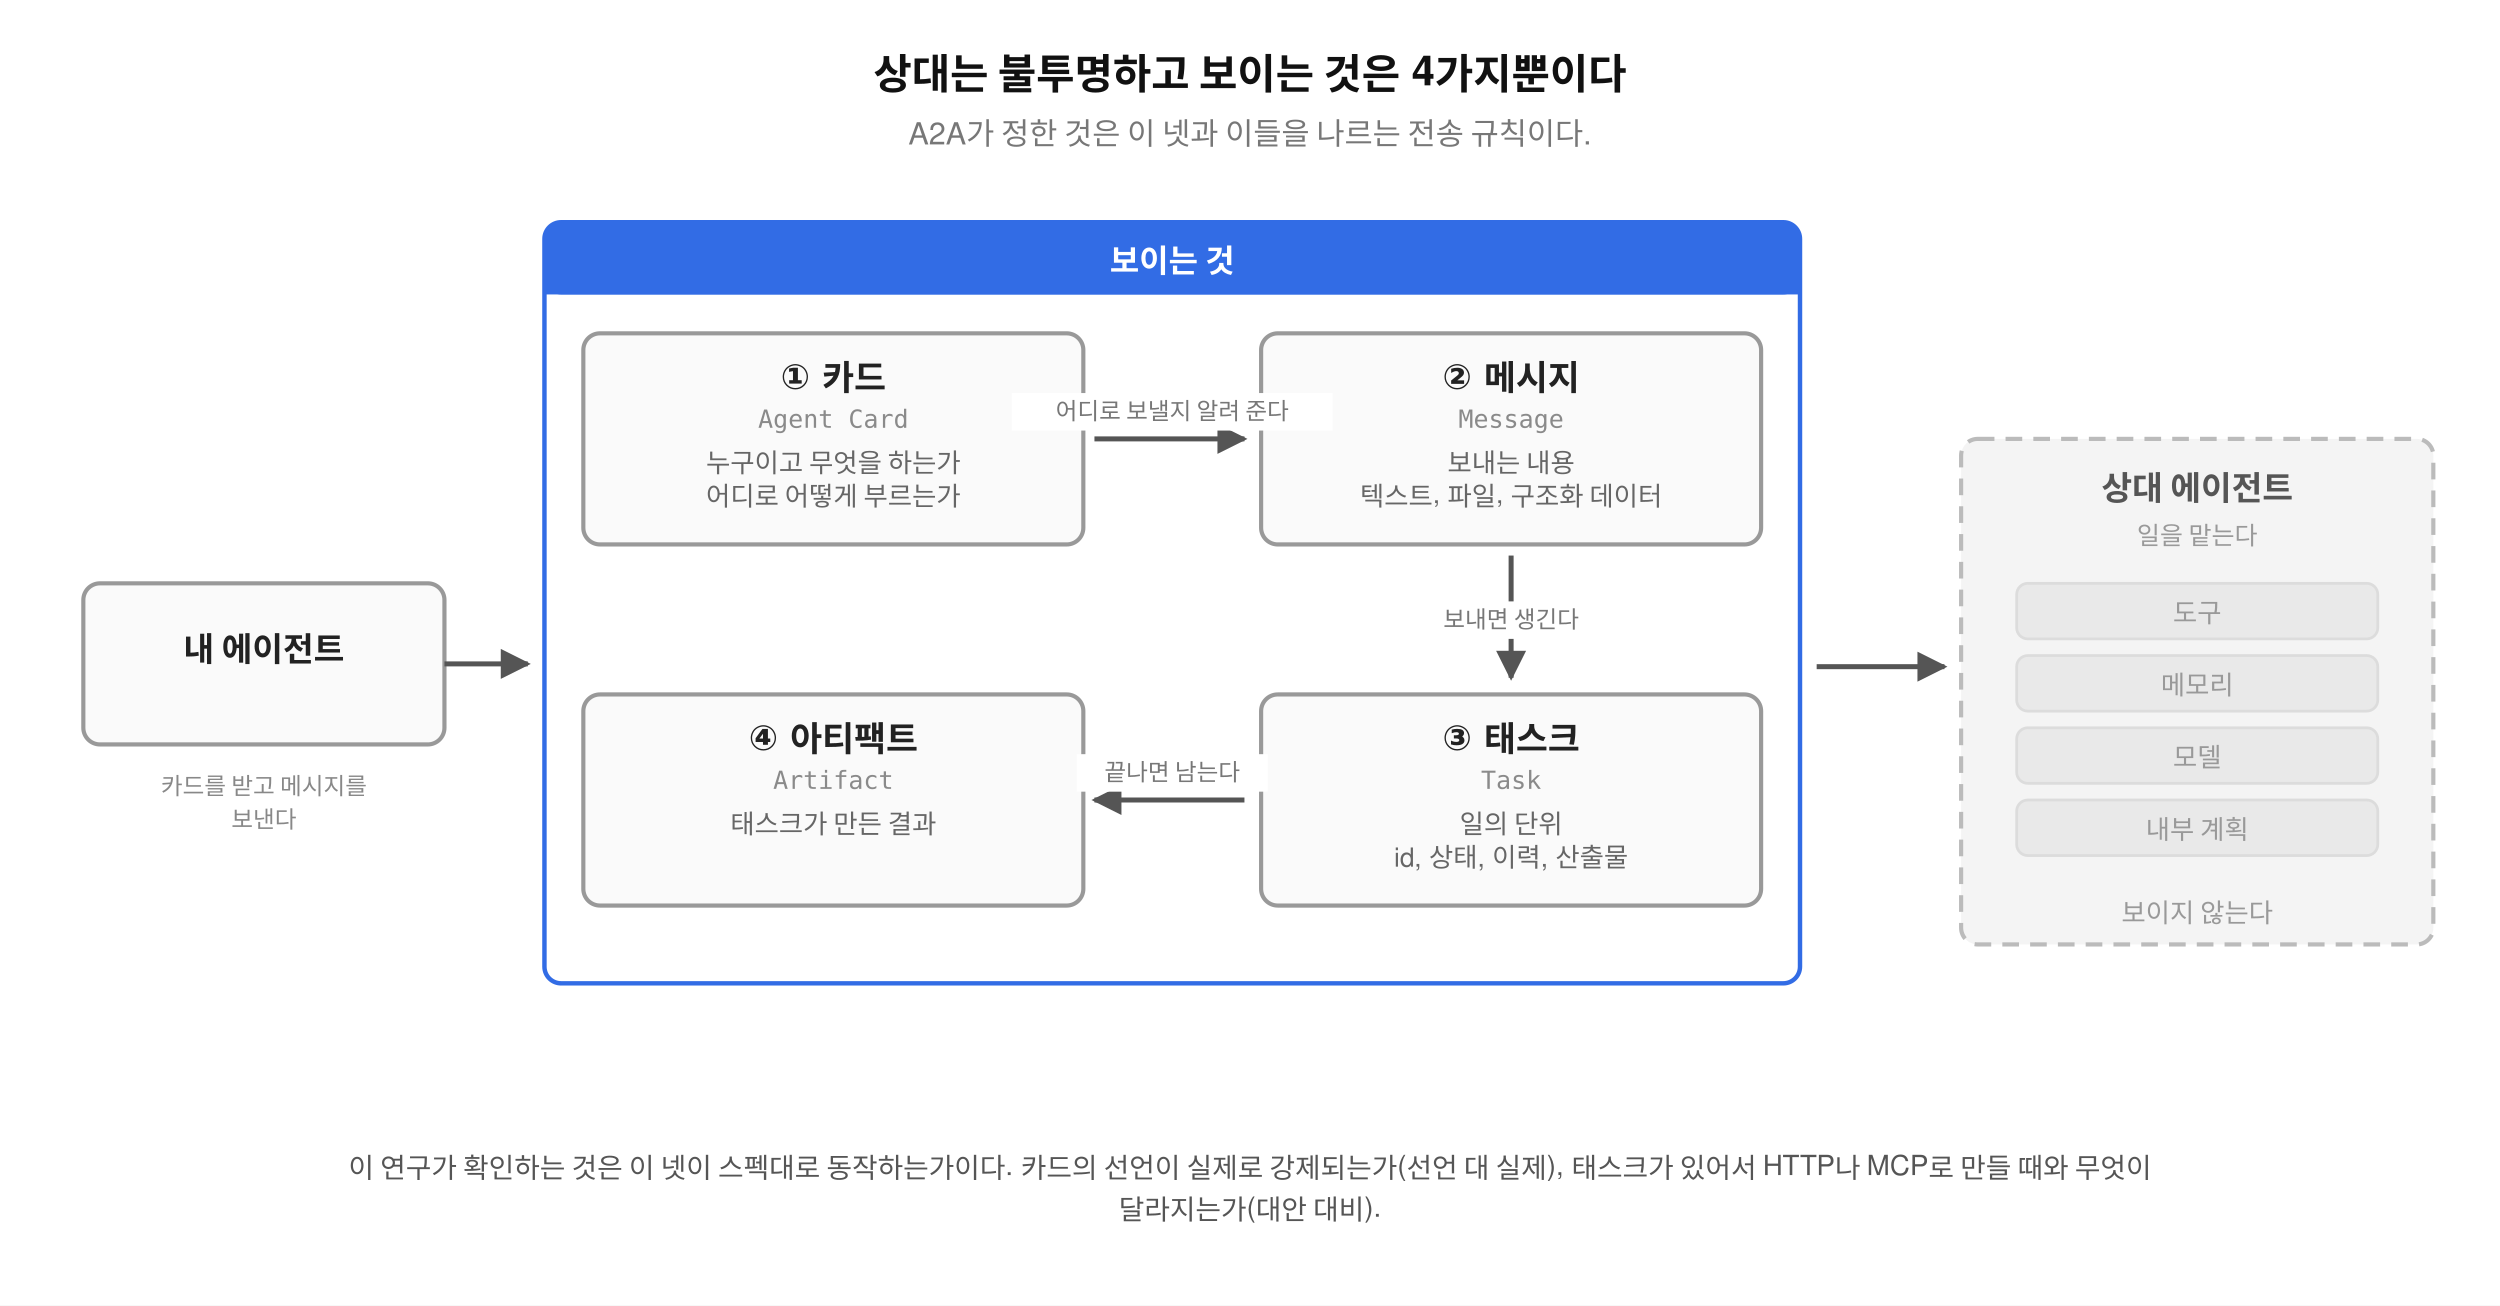
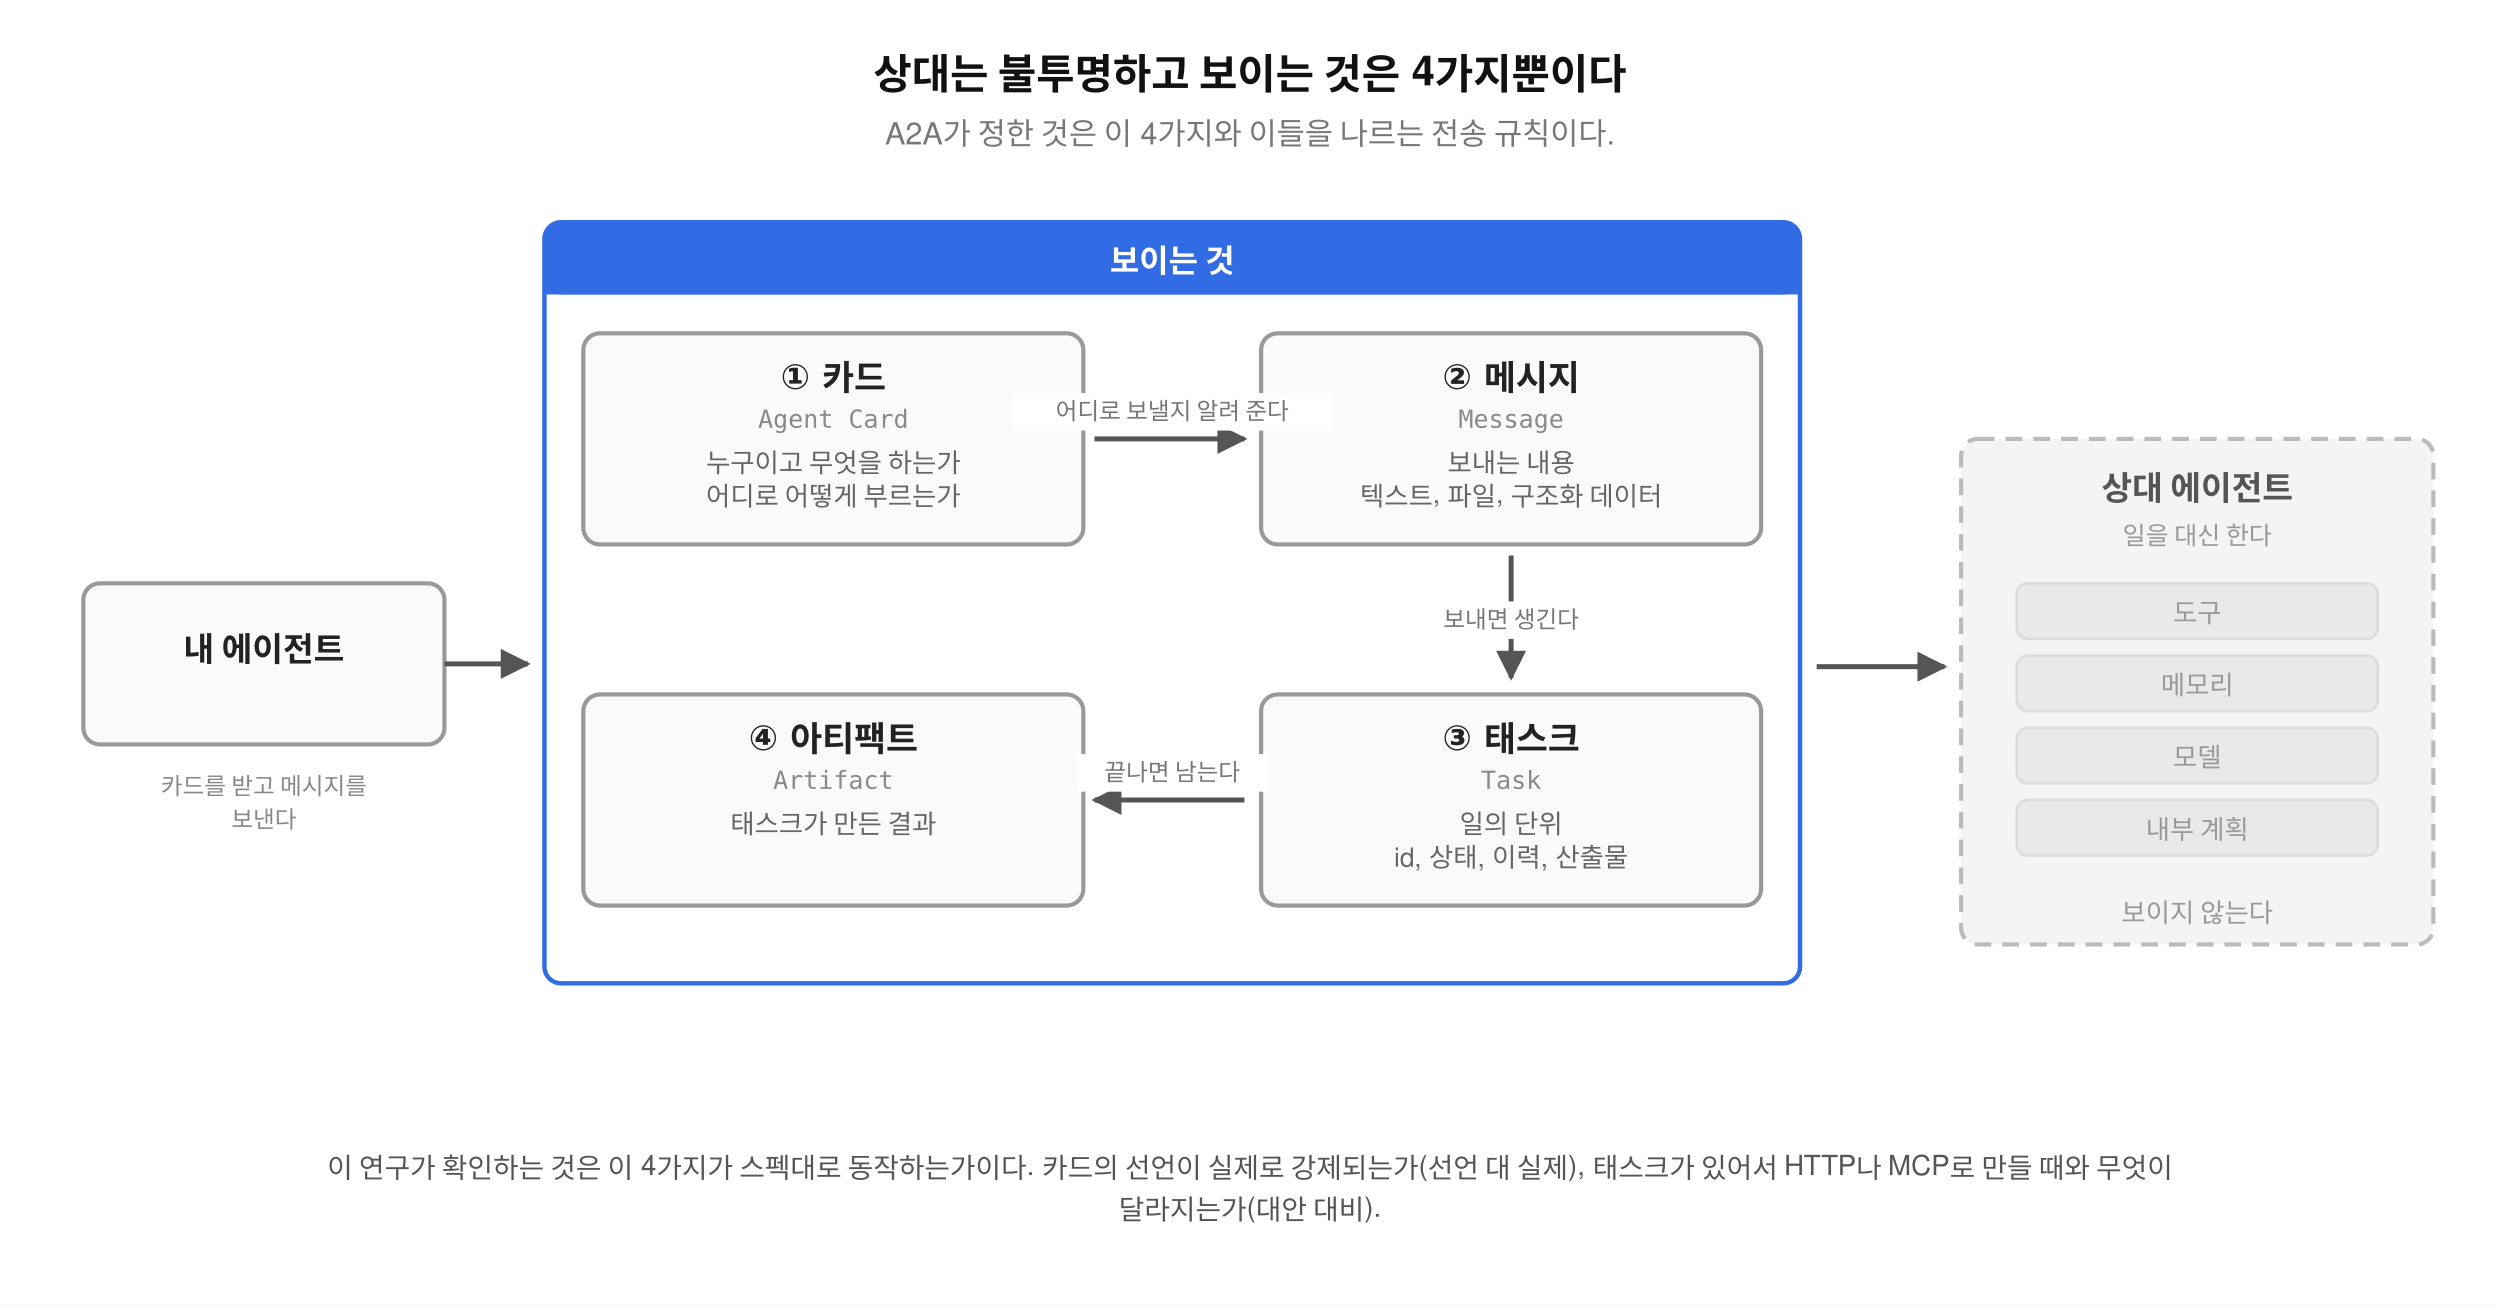
<svg xmlns="http://www.w3.org/2000/svg" viewBox="0 0 900 470" font-family="Helvetica, Arial, sans-serif">
  <rect width="900" height="470" fill="white" />
  <defs>
    <marker id="a" viewBox="0 0 10 10" refX="9" refY="5" markerWidth="6" markerHeight="6" orient="auto">
      <path d="M0,0 L10,5 L0,10 z" fill="#555" />
    </marker>
  </defs>
  <text x="450.0" y="32" font-size="15" fill="#111" text-anchor="middle" font-weight="bold">상대는 불투명하고 보이는 것은 4가지뿐이다</text>
-   <text x="450.0" y="52" font-size="11" fill="#777" text-anchor="middle">A2A가 정한 것은 이 넷과 이들을 나르는 전송 규칙이다.</text>
+   <text x="450.0" y="52" font-size="11" fill="#777" text-anchor="middle">A2A가 정한 것은 이 4가지와 이들을 나르는 전송 규칙이다.</text>
  <rect x="30" y="210" width="130" height="58" rx="6" fill="#fafafa" stroke="#999" stroke-width="1.5" />
  <text x="95" y="238" font-size="12" fill="#222" text-anchor="middle" font-weight="bold">내 에이전트</text>
  <text x="95" y="286" font-size="8.5" fill="#888" text-anchor="middle">카드를 받고 메시지를</text>
  <text x="95" y="298" font-size="8.5" fill="#888" text-anchor="middle">보낸다</text>
  <rect x="196" y="80" width="452" height="274" rx="6" fill="#ffffff" stroke="#326CE5" stroke-width="1.6" />
  <rect x="196" y="80" width="452" height="26" rx="6" fill="#326CE5" />
  <rect x="196" y="96" width="452" height="10" fill="#326CE5" />
  <text x="422.0" y="98" font-size="11.5" fill="#ffffff" text-anchor="middle" font-weight="bold">보이는 것</text>
  <rect x="210" y="120" width="180" height="76" rx="6" fill="#fafafa" stroke="#999" stroke-width="1.5" />
  <text x="300.0" y="140" font-size="12.5" fill="#222" text-anchor="middle" font-weight="bold">① 카드</text>
  <text x="300.0" y="154" font-size="9" fill="#8a8a8a" text-anchor="middle" font-family="Menlo, monospace">Agent Card</text>
  <text x="300.0" y="170" font-size="9.5" fill="#666" text-anchor="middle">누구이고 무엇을 하는가</text>
  <text x="300.0" y="182" font-size="9.5" fill="#666" text-anchor="middle">어디로 어떻게 부르는가</text>
  <rect x="454" y="120" width="180" height="76" rx="6" fill="#fafafa" stroke="#999" stroke-width="1.5" />
  <text x="544.0" y="140" font-size="12.5" fill="#222" text-anchor="middle" font-weight="bold">② 메시지</text>
  <text x="544.0" y="154" font-size="9" fill="#8a8a8a" text-anchor="middle" font-family="Menlo, monospace">Message</text>
  <text x="544.0" y="170" font-size="9.5" fill="#666" text-anchor="middle">보내는 내용</text>
  <text x="544.0" y="182" font-size="9.5" fill="#666" text-anchor="middle">텍스트, 파일, 구조화 데이터</text>
  <rect x="454" y="250" width="180" height="76" rx="6" fill="#fafafa" stroke="#999" stroke-width="1.5" />
  <text x="544.0" y="270" font-size="12.5" fill="#222" text-anchor="middle" font-weight="bold">③ 태스크</text>
  <text x="544.0" y="284" font-size="9" fill="#8a8a8a" text-anchor="middle" font-family="Menlo, monospace">Task</text>
  <text x="544.0" y="300" font-size="9.5" fill="#666" text-anchor="middle">일의 단위</text>
  <text x="544.0" y="312" font-size="9.5" fill="#666" text-anchor="middle">id, 상태, 이력, 산출물</text>
  <rect x="210" y="250" width="180" height="76" rx="6" fill="#fafafa" stroke="#999" stroke-width="1.5" />
  <text x="300.0" y="270" font-size="12.5" fill="#222" text-anchor="middle" font-weight="bold">④ 아티팩트</text>
  <text x="300.0" y="284" font-size="9" fill="#8a8a8a" text-anchor="middle" font-family="Menlo, monospace">Artifact</text>
  <text x="300.0" y="300" font-size="9.5" fill="#666" text-anchor="middle">태스크가 만든 결과</text>
  <line x1="394" y1="158.0" x2="448" y2="158.0" stroke="#555" stroke-width="1.8" marker-end="url(#a)" />
  <rect x="364.238" y="141.5" width="115.525" height="13.5" fill="white" />
  <text x="422.0" y="151.0" font-size="8.5" fill="#777" text-anchor="middle">어디로 보낼지 알려 준다</text>
  <line x1="544.0" y1="200" x2="544.0" y2="244" stroke="#555" stroke-width="1.8" marker-end="url(#a)" />
  <rect x="509.613" y="216.5" width="68.775" height="13.5" fill="white" />
  <text x="544.0" y="226.0" font-size="8.5" fill="#777" text-anchor="middle">보내면 생긴다</text>
  <line x1="448" y1="288.0" x2="394" y2="288.0" stroke="#555" stroke-width="1.8" marker-end="url(#a)" />
  <rect x="387.613" y="271.5" width="68.775" height="13.5" fill="white" />
  <text x="422.0" y="281.0" font-size="8.5" fill="#777" text-anchor="middle">끝나면 남는다</text>
  <rect x="706" y="158" width="170" height="182" rx="6" fill="#f4f4f4" stroke="#bbb" stroke-width="1.5" stroke-dasharray="6 4" />
  <text x="791.0" y="180" font-size="12" fill="#555" text-anchor="middle" font-weight="bold">상대 에이전트</text>
-   <text x="791.0" y="196" font-size="9" fill="#999" text-anchor="middle">일을 맡는다</text>
+   <text x="791.0" y="196" font-size="9" fill="#999" text-anchor="middle">일을 대신 한다</text>
  <rect x="726" y="210" width="130" height="20" rx="4" fill="#e9e9e9" stroke="#dcdcdc" stroke-width="1" />
  <text x="791.0" y="224" font-size="9.5" fill="#999" text-anchor="middle">도구</text>
  <rect x="726" y="236" width="130" height="20" rx="4" fill="#e9e9e9" stroke="#dcdcdc" stroke-width="1" />
  <text x="791.0" y="250" font-size="9.5" fill="#999" text-anchor="middle">메모리</text>
  <rect x="726" y="262" width="130" height="20" rx="4" fill="#e9e9e9" stroke="#dcdcdc" stroke-width="1" />
  <text x="791.0" y="276" font-size="9.5" fill="#999" text-anchor="middle">모델</text>
  <rect x="726" y="288" width="130" height="20" rx="4" fill="#e9e9e9" stroke="#dcdcdc" stroke-width="1" />
  <text x="791.0" y="302" font-size="9.5" fill="#999" text-anchor="middle">내부 계획</text>
  <text x="791.0" y="332" font-size="9.5" fill="#999" text-anchor="middle">보이지 않는다</text>
  <line x1="160" y1="239" x2="190" y2="239" stroke="#555" stroke-width="1.8" marker-end="url(#a)" />
  <line x1="654" y1="240" x2="700" y2="240" stroke="#555" stroke-width="1.8" marker-end="url(#a)" />
-   <text x="450.0" y="424" font-size="10" fill="#555" text-anchor="middle">이 연구가 확인하는 것은 이 넷이 스펙대로 동작하는가이다. 카드의 선언이 실제로 강제되는가(선언 대 실제), 태스크가 있어서 HTTP나 MCP로 만들 때와 무엇이</text>
+   <text x="450.0" y="424" font-size="10" fill="#555" text-anchor="middle">이 연구가 확인하는 것은 이 4가지가 스펙대로 동작하는가이다. 카드의 선언이 실제로 강제되는가(선언 대 실제), 태스크가 있어서 HTTP나 MCP로 만들 때와 무엇이</text>
  <text x="450.0" y="439" font-size="10" fill="#555" text-anchor="middle">달라지는가(대안 대비).</text>
</svg>
